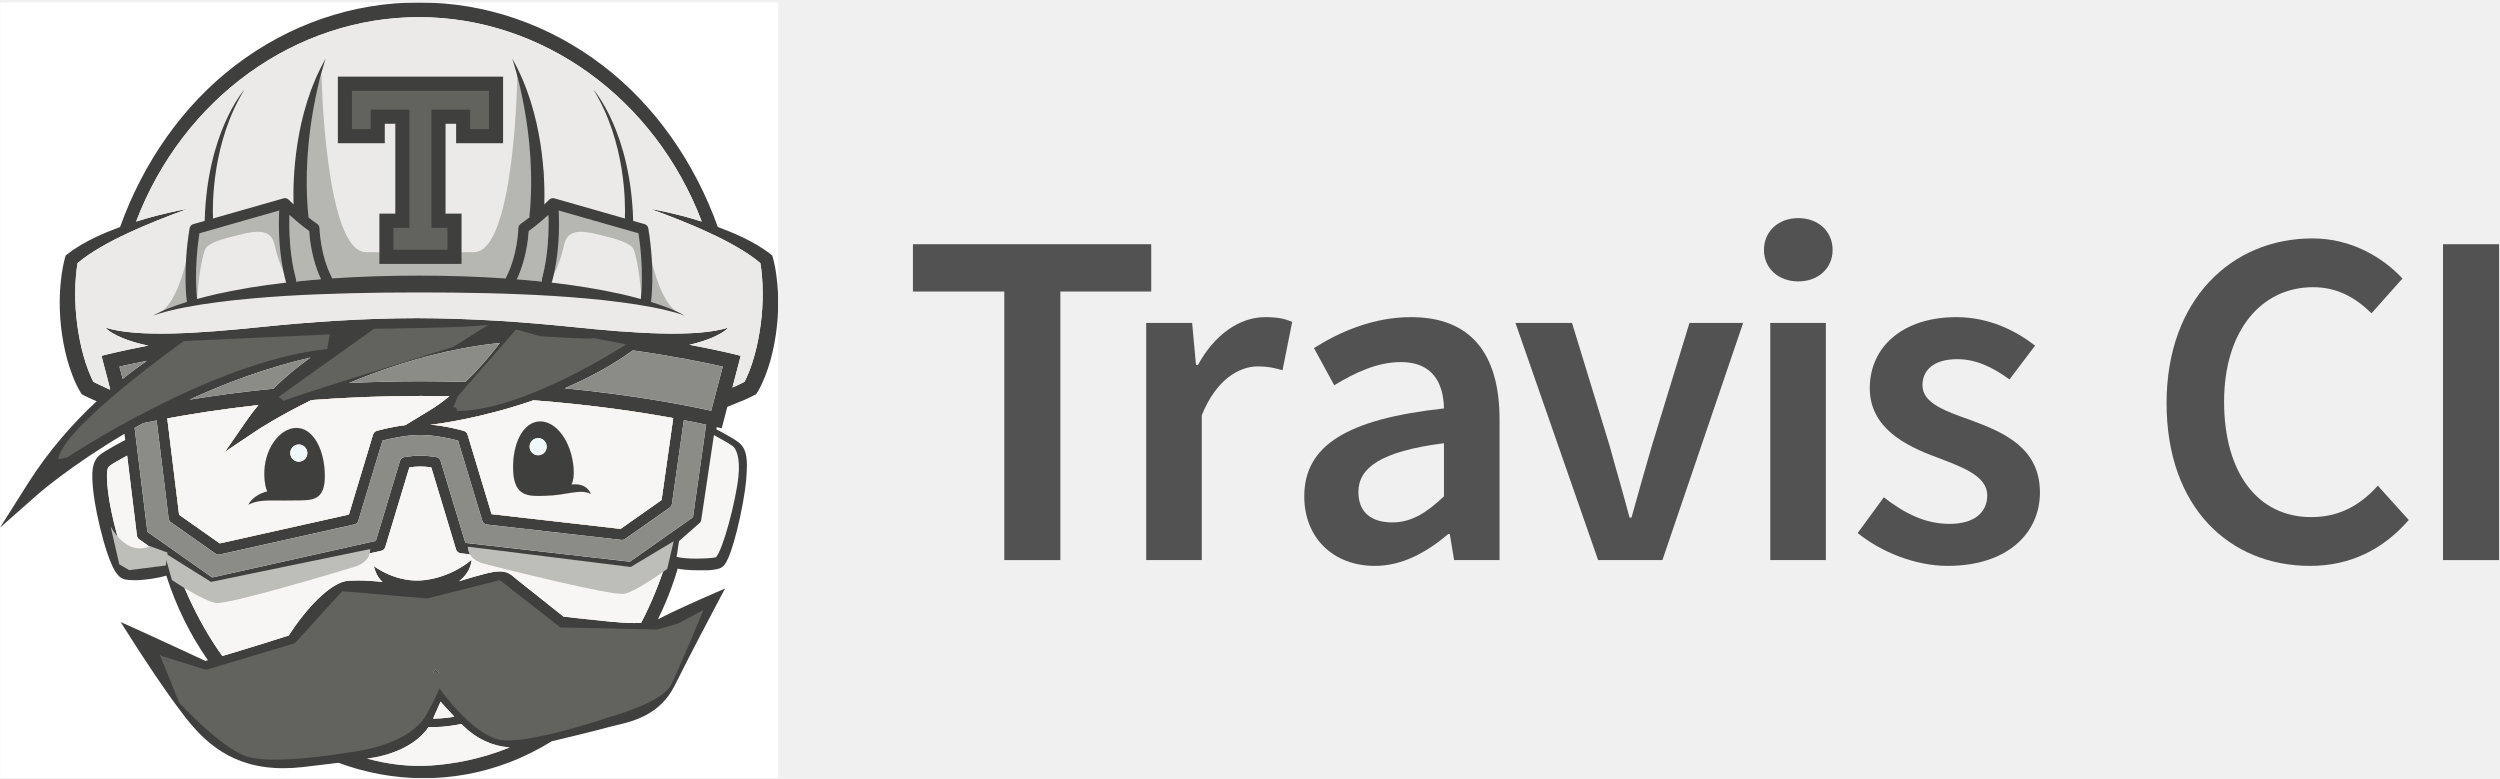
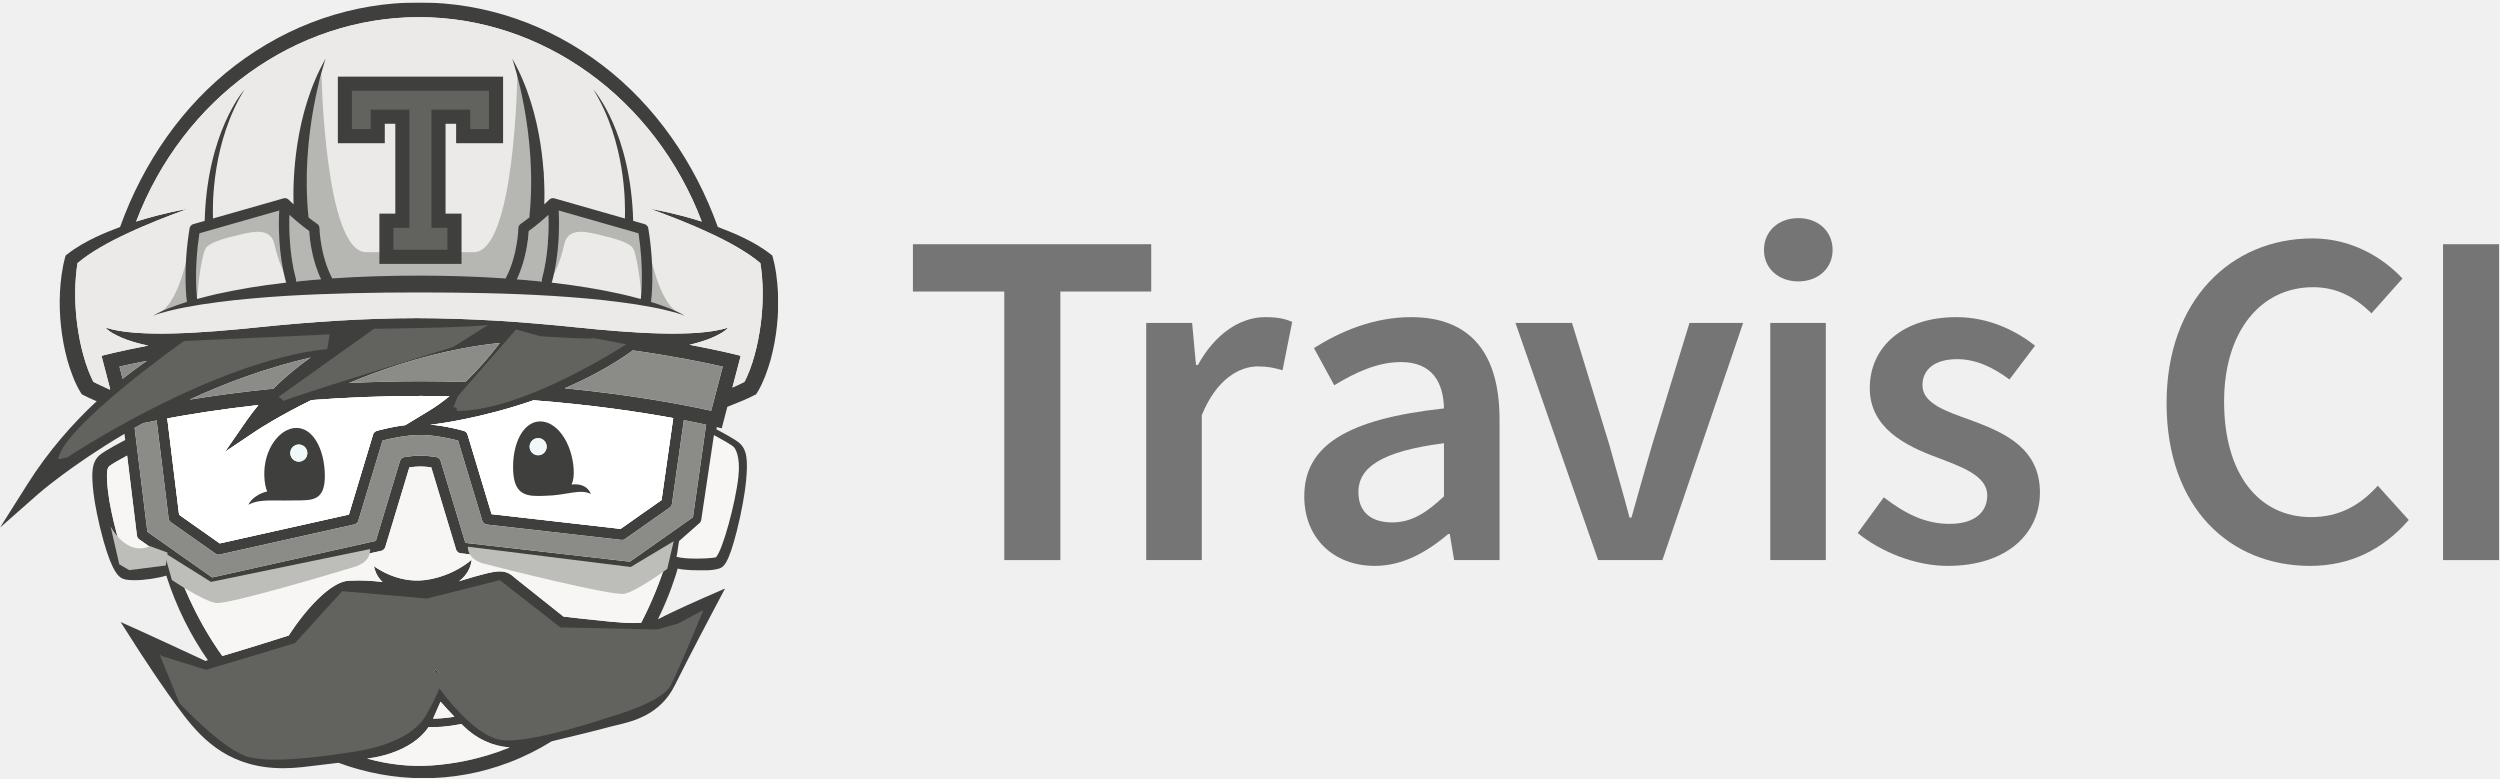
<svg xmlns="http://www.w3.org/2000/svg" xmlns:xlink="http://www.w3.org/1999/xlink" width="257px" height="80px" viewBox="0 0 257 80" version="1.1">
  <defs>
    <path id="path-1" d="M80,79.976 L0.024,79.976 L0.024,0.252 L40.012,0.252 L80,0.252 L80,79.976 L80,79.976 L80,79.976 Z" />
    <path id="path-3" d="M80,79.976 L0.024,79.976 L0.024,0.252 L40.012,0.252 L80,0.252 L80,79.976 L80,79.976 L80,79.976 Z" />
    <path id="path-5" d="M80,79.976 L0.024,79.976 L0.024,0.252 L40.012,0.252 L80,0.252 L80,79.976 L80,79.976 L80,79.976 Z" />
  </defs>
  <g id="Page-1" stroke="none" stroke-width="1" fill="none" fill-rule="evenodd">
    <g id="travis_logo">
      <g id="Page-1">
        <g id="Travis-grey">
          <g id="Group">
-             <g id="TravisCI-Full-Color" transform="translate(93.2, 22)" fill="#525252">
+             <g id="TravisCI-Full-Color" transform="translate(93.2, 22)" fill="#757575">
              <path d="M10.04,7.97 L0.648,7.97 L0.648,3.105 L25.146,3.105 L25.146,7.97 L15.804,7.97 L15.804,35.578 L10.04,35.578 L10.04,7.97" id="Fill-45" />
              <path d="M24.63,11.198 L29.351,11.198 L29.748,15.518 L29.947,15.518 C31.686,12.34 34.27,10.602 36.854,10.602 C38.096,10.602 38.891,10.751 39.637,11.099 L38.643,16.064 C37.798,15.816 37.152,15.667 36.108,15.667 C34.171,15.667 31.835,17.008 30.344,20.682 L30.344,35.578 L24.63,35.578 L24.63,11.198" id="Fill-46" />
              <path d="M49.922,31.704 C51.91,31.704 53.451,30.712 55.239,29.024 L55.239,23.562 C48.631,24.406 46.444,26.144 46.444,28.576 C46.444,30.761 47.885,31.704 49.922,31.704 L49.922,31.704 L49.922,31.704 Z M55.239,19.986 C55.19,17.405 54.096,15.22 50.817,15.22 C48.382,15.22 46.096,16.312 43.959,17.603 L41.873,13.78 C44.556,12.092 47.985,10.602 51.86,10.602 C57.973,10.602 60.954,14.326 60.954,21.128 L60.954,35.578 L56.283,35.578 L55.836,32.896 L55.687,32.896 C53.5,34.734 51.016,36.173 48.134,36.173 C43.86,36.173 40.879,33.294 40.879,29.024 C40.879,23.81 45.252,21.079 55.239,19.986 L55.239,19.986 L55.239,19.986 Z" id="Fill-47" />
              <path d="M62.589,11.198 L68.403,11.198 L72.279,23.86 C72.925,26.243 73.671,28.725 74.317,31.208 L74.515,31.208 C75.211,28.725 75.907,26.243 76.602,23.86 L80.478,11.198 L85.994,11.198 L77.696,35.578 L71.086,35.578 L62.589,11.198" id="Fill-48" />
              <path d="M88.782,35.578 L94.496,35.578 L94.496,11.198 L88.782,11.198 L88.782,35.578 L88.782,35.578 Z M88.136,3.7 C88.136,1.764 89.626,0.423 91.664,0.423 C93.701,0.423 95.192,1.764 95.192,3.7 C95.192,5.587 93.701,6.928 91.664,6.928 C89.626,6.928 88.136,5.587 88.136,3.7 L88.136,3.7 L88.136,3.7 Z" id="Fill-49" />
              <path d="M100.454,29.123 C102.641,30.811 104.728,31.854 107.212,31.854 C109.846,31.854 111.088,30.612 111.088,28.924 C111.088,26.888 108.454,25.995 105.871,25.002 C102.641,23.81 99.013,21.973 99.013,17.902 C99.013,13.631 102.442,10.602 107.908,10.602 C111.287,10.602 114.02,11.992 116.007,13.532 L113.374,17.008 C111.684,15.766 109.946,14.922 108.008,14.922 C105.573,14.922 104.429,16.064 104.429,17.603 C104.429,19.49 106.865,20.285 109.498,21.228 C112.827,22.469 116.505,24.058 116.505,28.626 C116.505,32.797 113.175,36.173 107.014,36.173 C103.684,36.173 100.156,34.734 97.771,32.797 L100.454,29.123" id="Fill-50" />
              <path d="M144.531,2.509 C148.506,2.509 151.736,4.445 153.773,6.63 L150.593,10.205 C148.903,8.566 147.065,7.524 144.58,7.524 C139.264,7.524 135.437,11.992 135.437,19.292 C135.437,26.69 138.965,31.158 144.381,31.158 C147.263,31.158 149.4,29.966 151.239,27.931 L154.419,31.456 C151.785,34.485 148.406,36.173 144.282,36.173 C136.033,36.173 129.524,30.215 129.524,19.44 C129.524,8.815 136.182,2.509 144.531,2.509" id="Fill-51" />
              <path d="M157.943,35.578 L163.707,35.578 L163.707,3.105 L157.943,3.105 L157.943,35.578 L157.943,35.578 Z" id="Fill-52" />
            </g>
            <g id="TravisCI-Mascot-grey">
              <g id="Group-41">
-                 <g id="mask-2" fill="#FFFFFF">
+                 <g id="mask-2">
                  <path d="M80,79.976 L0.024,79.976 L0.024,0.252 L40.012,0.252 L80,0.252 L80,79.976 L80,79.976 L80,79.976 Z" id="path-1" />
                </g>
                <g id="Fill-37-Clipped">
                  <mask id="mask-2" fill="white">
                    <use xlink:href="#path-1" />
                  </mask>
                  <g id="path-1" />
                  <path d="M75.236,52.591 C75.236,52.591 73.554,55.974 70.836,54.803 L68.894,55.518 L69.088,56.95 L73.166,57.47 L74.266,56.82 L75.236,52.591" id="Fill-37" fill="#BDBDB9" mask="url(#mask-2)" />
                </g>
                <g id="Fill-39-Clipped">
                  <mask id="mask-4" fill="white">
                    <use xlink:href="#path-3" />
                  </mask>
                  <g id="path-1" />
                  <path d="M35.712,77.801 C35.712,77.801 44.924,82.469 55.354,76.118 L52.004,75.888 C52.004,75.888 44.696,78.796 38.909,77.189 L35.712,77.801" id="Fill-39" fill="#BDBDB9" mask="url(#mask-4)" />
                </g>
                <g id="Fill-40-Clipped">
                  <mask id="mask-6" fill="white">
                    <use xlink:href="#path-5" />
                  </mask>
                  <g id="path-1" />
                  <path d="M15.098,37.096 C13.932,37.323 12.981,37.526 12.278,37.687 L12.609,38.944 C13.534,38.203 14.382,37.587 15.098,37.096 L15.098,37.096 L15.098,37.096 Z M16.624,57.743 C16.537,57.465 16.454,57.181 16.376,56.898 L14.311,55.446 C14.18,55.354 14.097,55.215 14.076,55.056 L13.07,46.836 C12.324,47.237 11.463,47.73 11.233,47.924 C11.034,48.088 10.883,48.511 11.099,50.47 C11.366,52.886 12.584,57.438 13.238,58.099 C14.025,58.239 15.769,57.996 16.624,57.743 L16.624,57.743 L16.624,57.743 Z M28.964,35.955 C30.494,35.524 32.072,35.148 33.689,34.831 C31.37,34.917 29.049,35.025 26.732,35.156 C25.386,35.231 24.046,35.323 22.706,35.424 C22.035,35.476 21.368,35.53 20.703,35.603 C20.513,35.622 20.326,35.643 20.136,35.668 C18.388,36.718 11.685,40.948 7.084,46.477 C11.555,43.354 19.345,38.661 28.964,35.955 L28.964,35.955 L28.964,35.955 Z M28.1,39.955 C29.401,38.658 30.742,37.589 31.927,36.752 C27.361,37.818 23.158,39.383 19.476,41.085 C21.872,40.696 24.773,40.29 28.1,39.955 L28.1,39.955 L28.1,39.955 Z M45.626,34.671 C44.702,34.656 43.777,34.648 42.853,34.646 L42.851,34.646 C41.495,34.648 40.136,34.663 38.775,34.69 L36.268,35.884 C36.266,35.886 36.251,35.893 36.232,35.904 C35.856,36.088 32.563,37.758 29.465,40.736 C32.242,39.269 36.323,37.352 41.126,35.866 C42.565,35.423 44.072,35.014 45.626,34.671 L45.626,34.671 L45.626,34.671 Z M44.1,42.224 C44.83,41.781 45.532,41.273 46.199,40.732 C45.244,40.715 44.276,40.703 43.288,40.703 C39.233,40.703 35.446,40.87 32.012,41.129 C28.568,42.821 26.462,44.213 26.413,44.249 L23.106,46.466 L25.378,43.19 C25.752,42.646 26.15,42.13 26.56,41.639 C22.746,42.068 19.569,42.575 17.196,43.015 L18.411,52.917 L22.592,55.86 L35.866,52.894 L38.351,44.667 C38.392,44.532 38.483,44.418 38.602,44.349 C38.641,44.323 38.682,44.305 38.728,44.292 C38.804,44.271 40.132,43.891 41.662,43.703 L44.1,42.224 L44.1,42.224 L44.1,42.224 Z M45.441,73.835 C45.864,73.801 46.288,73.747 46.715,73.683 C46.162,73.105 45.673,72.567 45.288,72.132 C45.099,72.567 44.849,73.139 44.52,73.877 L44.617,73.877 C44.88,73.877 45.168,73.848 45.441,73.835 L45.441,73.835 L45.441,73.835 Z M52.401,76.834 C50.6,76.701 48.962,75.948 47.64,74.632 C47.572,74.562 47.506,74.494 47.439,74.427 C46.8,74.556 46.151,74.651 45.487,74.71 C45.208,74.72 44.942,74.745 44.65,74.745 L44.217,74.749 L44.052,74.745 C42.294,77.373 38.388,77.885 38.21,77.908 C38.049,77.927 37.916,77.95 37.734,77.983 C39.91,78.583 42.132,78.843 44.323,78.695 C46.52,78.547 49.374,78.068 52.401,76.834 L52.401,76.834 L52.401,76.834 Z M50.966,35.795 C51.117,35.606 51.258,35.423 51.384,35.256 C50.072,35.389 48.779,35.581 47.516,35.822 C43.19,36.636 39.196,37.989 35.872,39.375 C38.227,39.26 40.703,39.192 43.288,39.192 C44.851,39.192 46.371,39.219 47.85,39.263 C49.121,38.034 50.194,36.777 50.966,35.795 L50.966,35.795 L50.966,35.795 Z M62.917,35.423 C62.913,35.42 62.909,35.418 62.904,35.418 C61.596,35.32 60.287,35.231 58.974,35.156 C57.152,35.052 55.329,34.964 53.507,34.888 C53.401,35.046 53.186,35.358 52.878,35.782 C51.886,37.131 49.918,39.605 47.396,41.703 C50.966,41.06 57.16,39.468 62.517,35.711 C62.652,35.616 62.784,35.516 62.917,35.423 L62.917,35.423 L62.917,35.423 Z M68.93,56.164 L68.369,56.559 L66.857,57.625 L65.219,58.777 C65.108,58.855 64.971,58.89 64.838,58.875 L48.539,57.013 L47.353,56.877 C47.133,56.852 46.949,56.698 46.884,56.484 L44.334,48.043 C43.907,47.985 43.528,47.955 43.21,47.955 C42.886,47.955 42.509,47.984 42.083,48.043 L39.606,56.241 C39.548,56.432 39.391,56.578 39.196,56.621 L21.822,60.509 C21.781,60.517 21.74,60.521 21.7,60.521 C21.588,60.521 21.476,60.488 21.381,60.42 L20.75,59.978 L18.859,58.649 L18.859,58.644 L18.095,58.108 C18.149,58.281 18.211,58.449 18.272,58.617 L18.269,58.62 C18.416,59.059 19.88,63.292 22.856,67.436 C26.043,66.491 28.799,65.612 29.679,65.331 C31.474,62.551 34.03,59.793 35.846,59.698 C36.158,59.683 36.484,59.673 36.807,59.673 C37.695,59.673 38.544,59.737 39.331,59.831 C38.662,59.221 38.526,58.505 38.428,58.189 C38.428,58.189 40.746,60.01 43.696,59.63 C46.648,59.247 48.48,57.538 48.48,57.538 C48.48,57.538 48.472,58.785 47.186,59.75 C49.658,58.999 50.681,58.741 51.381,58.741 C52.154,58.741 52.534,59.065 52.868,59.351 C52.932,59.403 52.996,59.459 53.071,59.52 C54.972,61.024 57.258,62.849 57.927,63.385 C58.702,63.476 61.157,63.757 62.704,63.9 C63.597,63.981 64.402,64.05 65.191,64.05 C65.446,64.05 65.684,64.039 65.91,64.025 C66.933,62.063 67.853,59.839 68.633,57.33 C68.738,56.944 68.84,56.555 68.93,56.164 L68.93,56.164 L68.93,56.164 Z M68.009,51.402 L69.206,42.981 C65.83,42.363 60.894,41.616 54.847,41.15 C49.388,43.042 44.816,43.605 44.541,43.624 L44.222,43.647 C45.963,43.797 47.604,44.268 47.686,44.292 C47.867,44.347 48.008,44.486 48.064,44.667 L50.538,52.855 L63.793,54.368 L68.009,51.402 L68.009,51.402 L68.009,51.402 Z M71.237,53.175 L72.591,43.657 C71.989,43.526 71.219,43.364 70.299,43.187 L69.075,51.799 C69.052,51.951 68.969,52.09 68.845,52.178 L64.256,55.403 C64.148,55.481 64.01,55.516 63.878,55.501 L50.049,53.922 C49.827,53.896 49.643,53.742 49.578,53.53 L47.088,45.289 C46.42,45.116 44.708,44.714 43.209,44.714 C41.704,44.714 39.993,45.116 39.326,45.289 L36.835,53.53 C36.791,53.674 36.692,53.793 36.562,53.861 C36.52,53.884 36.473,53.9 36.425,53.911 L22.596,57.003 C22.552,57.012 22.515,57.017 22.474,57.017 C22.362,57.017 22.25,56.983 22.157,56.916 L17.57,53.688 C17.442,53.599 17.356,53.457 17.336,53.299 L16.1,43.22 C15.586,43.32 15.122,43.416 14.708,43.503 C14.414,43.666 14.124,43.828 13.838,43.99 L15.151,54.671 L21.817,59.364 L38.636,55.604 L41.119,47.383 C41.181,47.177 41.353,47.025 41.562,46.991 C42.192,46.89 42.742,46.838 43.208,46.838 C43.67,46.838 44.223,46.89 44.85,46.991 C45.062,47.025 45.233,47.177 45.294,47.383 L47.84,55.808 L64.753,57.741 L71.237,53.175 L71.237,53.175 L71.237,53.175 Z M73.109,42.226 L74.3,37.687 C72.573,37.294 69.392,36.636 65.06,36.019 C62.848,37.618 60.427,38.896 58.048,39.915 C65.328,40.627 70.676,41.686 73.109,42.226 L73.109,42.226 L73.109,42.226 Z M75.174,49.32 C75.356,47.289 75.197,46.852 74.992,46.685 C74.786,46.513 74.093,46.118 73.418,45.749 L72.306,53.574 C72.285,53.726 72.2,53.864 72.074,53.953 L70.483,55.071 C70.357,55.711 70.312,56.013 70.156,56.64 C71.066,56.852 72.556,57.017 73.266,56.879 C73.911,56.176 74.952,51.809 75.174,49.32 L75.174,49.32 L75.174,49.32 Z M79.972,30.011 C80.03,31.183 79.999,32.356 79.868,33.522 C79.746,34.685 79.527,35.838 79.221,36.981 C79.061,37.55 78.877,38.111 78.659,38.669 C78.549,38.948 78.432,39.225 78.303,39.502 C78.239,39.639 78.171,39.774 78.094,39.914 L77.98,40.119 C77.939,40.194 77.906,40.25 77.841,40.35 L77.724,40.534 L77.539,40.629 C77.342,40.731 77.181,40.808 77.002,40.892 L76.483,41.127 C76.135,41.276 75.785,41.418 75.435,41.555 C75.191,41.651 74.975,41.739 74.77,41.826 L74.193,44.032 C74.178,44.028 74.004,43.984 73.68,43.905 L73.648,44.136 C74.286,44.471 75.539,45.15 75.966,45.504 C76.825,46.217 76.885,47.348 76.695,49.46 C76.597,50.544 76.239,52.654 75.742,54.593 C74.885,57.928 74.429,58.32 73.841,58.472 C73.543,58.549 73.084,58.626 72.638,58.626 C71.732,58.626 70.497,58.651 69.666,58.449 C69.453,59.208 68.844,61.188 67.639,63.66 C67.7,63.631 67.759,63.606 67.813,63.577 C69.3,62.792 72.158,61.541 72.278,61.487 L74.535,60.501 L73.379,62.686 C73.352,62.733 70.874,67.419 69.356,70.478 C67.848,73.508 65.022,74.168 63.33,74.559 C63.075,74.619 62.833,74.676 62.636,74.73 C61.422,75.073 58.964,75.662 56.797,76.186 C56.771,76.193 56.745,76.199 56.718,76.203 C55.384,77.032 53.928,77.77 52.336,78.378 C46.509,80.597 40.367,80.472 34.798,78.415 C33.894,78.532 32.705,78.675 31.121,78.856 C30.433,78.933 29.764,78.973 29.127,78.973 C23.822,78.973 21.01,76.265 18.957,73.614 C16.76,70.775 14.072,66.56 13.958,66.384 L12.4,63.941 L15.034,65.131 C16.295,65.702 20.044,67.446 21.116,67.945 C21.203,67.921 21.288,67.895 21.373,67.871 C19.59,65.315 18.128,62.401 17.095,59.173 C16.217,59.44 14.864,59.646 13.812,59.646 C13.428,59.646 13.084,59.617 12.819,59.554 C12.23,59.419 11.56,58.849 10.646,55.616 C10.116,53.74 9.721,51.691 9.605,50.637 C9.377,48.578 9.419,47.475 10.27,46.763 C10.783,46.332 12.514,45.419 12.873,45.232 L12.796,44.597 C7.296,47.845 4,50.715 3.933,50.774 L0,54.243 L2.802,49.802 C5.02,46.282 7.581,43.437 9.938,41.245 C9.84,41.206 9.75,41.167 9.654,41.127 L9.134,40.892 C8.956,40.808 8.795,40.732 8.598,40.63 L8.414,40.534 L8.296,40.351 C8.23,40.25 8.201,40.195 8.157,40.12 L8.041,39.914 C7.969,39.774 7.898,39.639 7.834,39.502 C7.703,39.225 7.586,38.948 7.478,38.669 C7.26,38.112 7.076,37.55 6.916,36.982 C6.608,35.839 6.39,34.686 6.268,33.522 C6.14,32.357 6.107,31.183 6.165,30.012 C6.196,29.427 6.252,28.842 6.332,28.261 C6.374,27.97 6.418,27.678 6.476,27.389 C6.536,27.094 6.594,26.819 6.683,26.496 L6.745,26.269 L6.906,26.142 C7.824,25.417 8.814,24.87 9.82,24.386 C10.648,23.994 11.493,23.649 12.344,23.334 C14.722,16.704 18.809,10.824 24.181,6.726 C29.735,2.491 36.266,0.252 43.068,0.252 C49.871,0.252 56.402,2.491 61.956,6.727 C67.328,10.825 71.415,16.704 73.791,23.333 C74.644,23.649 75.487,23.992 76.317,24.386 C77.323,24.871 78.313,25.418 79.23,26.142 L79.392,26.27 L79.454,26.496 C79.545,26.819 79.603,27.094 79.661,27.389 C79.72,27.679 79.765,27.97 79.804,28.262 C79.885,28.842 79.943,29.426 79.972,30.011 L79.972,30.011 L79.972,30.011 Z M16.2,22.648 C15.193,23.056 14.193,23.476 13.216,23.938 C12.236,24.388 11.273,24.871 10.354,25.409 C9.505,25.901 8.691,26.44 7.972,27.048 C7.941,27.231 7.912,27.431 7.888,27.62 C7.856,27.888 7.825,28.157 7.804,28.428 C7.757,28.969 7.738,29.514 7.732,30.059 C7.722,31.15 7.796,32.241 7.933,33.321 C8.082,34.403 8.279,35.479 8.571,36.517 C8.716,37.038 8.878,37.552 9.068,38.047 C9.161,38.297 9.265,38.54 9.373,38.777 C9.426,38.896 9.482,39.013 9.538,39.125 L9.607,39.256 C9.687,39.298 9.77,39.339 9.849,39.376 L10.331,39.607 C10.6,39.732 10.971,39.909 11.278,40.047 C11.296,40.032 11.313,40.015 11.327,40.001 L10.435,36.579 C10.623,36.527 12.322,36.086 15.248,35.526 C15.012,35.483 14.771,35.431 14.538,35.374 C13.873,35.208 13.214,35.004 12.578,34.746 C12.264,34.611 11.951,34.465 11.655,34.296 C11.358,34.125 11.066,33.932 10.841,33.674 C14.055,34.729 20.696,34.25 26.6,33.639 C32,33.079 37.411,32.717 42.851,32.704 C48.291,32.716 53.706,33.078 59.103,33.639 C65.011,34.25 71.653,34.729 74.866,33.674 C74.64,33.932 74.348,34.125 74.052,34.296 C73.756,34.465 73.443,34.61 73.128,34.746 C72.49,35.004 71.834,35.208 71.167,35.374 C71.07,35.397 70.97,35.42 70.871,35.441 C74.079,36.038 75.946,36.525 76.145,36.579 L75.29,39.838 C75.462,39.761 75.636,39.687 75.805,39.608 L76.288,39.377 C76.366,39.339 76.45,39.298 76.53,39.256 L76.597,39.125 C76.654,39.013 76.71,38.896 76.764,38.778 C76.872,38.54 76.976,38.297 77.071,38.047 C77.26,37.552 77.423,37.038 77.566,36.518 C77.858,35.479 78.057,34.403 78.204,33.321 C78.342,32.241 78.415,31.15 78.404,30.06 C78.4,29.515 78.38,28.969 78.334,28.428 C78.311,28.158 78.282,27.889 78.249,27.621 C78.226,27.431 78.195,27.231 78.164,27.048 C77.445,26.44 76.631,25.902 75.782,25.41 C74.862,24.871 73.9,24.388 72.918,23.938 C71.943,23.477 70.941,23.056 69.934,22.648 C69.431,22.444 68.924,22.244 68.414,22.055 C67.907,21.858 67.393,21.671 66.88,21.483 C67.958,21.662 69.028,21.909 70.085,22.182 C70.775,22.361 71.463,22.563 72.142,22.777 C67.298,10.051 55.714,1.764 43.068,1.764 C30.419,1.764 18.837,10.051 13.994,22.777 C14.675,22.563 15.36,22.361 16.048,22.182 C17.108,21.91 18.177,21.662 19.256,21.483 C18.74,21.67 18.229,21.857 17.719,22.055 C17.212,22.244 16.705,22.444 16.2,22.648 L16.2,22.648 L16.2,22.648 Z M45.05,69.2 L45.688,69.964 C45.702,69.982 47.119,71.676 48.85,73.402 C50.002,74.549 51.393,75.129 52.988,75.129 C53.532,75.129 54.104,75.059 54.682,74.919 C55.218,74.788 55.8,74.648 56.396,74.505 C58.55,73.988 60.989,73.4 62.172,73.067 C62.406,73 62.667,72.94 62.942,72.877 C64.516,72.512 66.673,72.008 67.816,69.706 C68.676,67.978 69.835,65.736 70.695,64.093 C69.95,64.439 69.169,64.813 68.614,65.106 C67.759,65.558 66.639,65.776 65.191,65.776 C64.33,65.776 63.484,65.704 62.549,65.62 C60.679,65.447 57.514,65.073 57.482,65.069 L57.24,65.042 L57.048,64.888 C57.02,64.867 54.247,62.646 52.006,60.875 C51.915,60.8 51.832,60.731 51.758,60.669 C51.522,60.467 51.522,60.467 51.381,60.467 C50.662,60.467 48.573,61.118 43.996,62.544 L43.715,62.634 L43.439,62.529 C43.408,62.519 40.405,61.399 36.807,61.399 C36.512,61.399 36.219,61.407 35.933,61.422 C35.572,61.44 33.55,62.406 30.963,66.519 L30.795,66.784 L30.499,66.879 C30.456,66.894 26.004,68.338 21.282,69.695 L20.976,69.783 L20.686,69.647 C20.655,69.635 18.807,68.773 17.049,67.961 C18.008,69.385 19.234,71.161 20.313,72.553 C22.197,74.992 24.572,77.246 29.126,77.246 C29.698,77.246 30.304,77.211 30.928,77.14 C35.56,76.613 36.753,76.401 37.395,76.289 C37.612,76.252 37.784,76.22 38.004,76.193 C38.039,76.189 41.832,75.696 42.896,73.296 C43.994,70.83 44.216,70.243 44.224,70.22 L44.611,69.182 L44.506,69.083 C44.583,69 44.659,68.913 44.738,68.829 C44.738,68.831 44.738,68.831 44.74,68.831 L44.748,68.838 C44.87,68.925 44.992,69.019 45.114,69.113 L45.05,69.2 L45.05,69.2 L45.05,69.2 Z" id="Fill-40" fill="#3F3F3D" mask="url(#mask-6)" />
                </g>
              </g>
              <g id="Group-2" transform="translate(5, 1)">
                <path d="M73.333,27.427 C73.311,27.157 73.282,26.887 73.249,26.619 C73.226,26.429 73.196,26.231 73.163,26.047 C72.446,25.44 71.63,24.901 70.782,24.41 C69.862,23.87 68.9,23.387 67.918,22.938 C66.943,22.475 65.942,22.057 64.934,21.648 C64.431,21.443 63.924,21.244 63.415,21.055 C62.907,20.856 62.395,20.67 61.881,20.482 C62.96,20.662 64.027,20.908 65.087,21.182 C65.776,21.361 66.462,21.562 67.143,21.776 C62.298,9.05 50.715,0.763 38.068,0.763 C25.419,0.763 13.837,9.05 8.994,21.776 C9.675,21.562 10.36,21.361 11.048,21.182 C12.11,20.908 13.178,20.662 14.256,20.482 C13.74,20.67 13.229,20.856 12.72,21.055 C12.213,21.244 11.705,21.443 11.2,21.648 C10.193,22.057 9.194,22.475 8.216,22.938 C7.236,23.387 6.274,23.87 5.354,24.41 C4.506,24.9 3.691,25.44 2.971,26.047 C2.941,26.231 2.911,26.429 2.887,26.619 C2.855,26.887 2.825,27.157 2.803,27.427 C2.756,27.969 2.737,28.514 2.732,29.059 C2.722,30.15 2.795,31.241 2.932,32.32 C3.08,33.402 3.278,34.477 3.57,35.516 C3.714,36.037 3.878,36.55 4.066,37.047 C4.161,37.295 4.264,37.539 4.372,37.777 C4.426,37.895 4.482,38.012 4.537,38.124 L4.606,38.256 C4.686,38.297 4.769,38.338 4.849,38.377 L5.33,38.608 C5.599,38.731 5.97,38.908 6.278,39.046 C6.295,39.031 6.312,39.016 6.327,39 L5.433,35.578 C5.622,35.526 7.32,35.086 10.246,34.526 C10.01,34.481 9.771,34.429 9.537,34.373 C8.871,34.206 8.213,34.003 7.577,33.744 C7.261,33.61 6.95,33.464 6.654,33.296 C6.357,33.125 6.065,32.931 5.839,32.674 C9.053,33.728 15.695,33.25 21.598,32.637 C26.998,32.078 32.41,31.715 37.85,31.704 C43.291,31.715 48.705,32.078 54.102,32.637 C60.009,33.25 66.65,33.728 69.864,32.674 C69.639,32.931 69.347,33.125 69.05,33.296 C68.754,33.464 68.443,33.61 68.127,33.744 C67.49,34.003 66.834,34.206 66.168,34.373 C66.069,34.397 65.97,34.418 65.87,34.44 C69.078,35.038 70.946,35.524 71.146,35.578 L70.29,38.838 C70.462,38.76 70.636,38.685 70.806,38.607 L71.287,38.376 C71.367,38.337 71.448,38.296 71.53,38.255 L71.596,38.124 C71.655,38.011 71.711,37.894 71.764,37.776 C71.872,37.539 71.975,37.294 72.07,37.046 C72.259,36.549 72.422,36.036 72.566,35.515 C72.858,34.476 73.056,33.401 73.204,32.319 C73.342,31.24 73.414,30.149 73.404,29.059 C73.4,28.514 73.38,27.969 73.333,27.427" id="Fill-1" fill="#EBEAE8" />
                <path d="M41.715,72.684 C41.289,72.748 40.864,72.802 40.44,72.834 C40.168,72.848 39.879,72.875 39.617,72.875 L39.52,72.877 C39.849,72.139 40.098,71.567 40.288,71.133 C40.673,71.567 41.163,72.105 41.715,72.684" id="Fill-2" fill="#F7F6F5" />
                <path d="M42.64,73.631 C43.962,74.947 45.6,75.7 47.402,75.834 C44.374,77.07 41.521,77.546 39.323,77.695 C37.132,77.843 34.91,77.583 32.734,76.983 C32.916,76.95 33.05,76.927 33.211,76.907 C33.39,76.885 37.293,76.374 39.053,73.744 L39.218,73.748 L39.65,73.744 C39.942,73.744 40.208,73.72 40.488,73.709 C41.152,73.651 41.801,73.556 42.439,73.427 C42.506,73.495 42.572,73.562 42.64,73.631" id="Fill-3" fill="#F7F6F5" />
                <path d="M46.386,34.255 C46.259,34.422 46.117,34.605 45.966,34.795 C45.193,35.778 44.121,37.035 42.849,38.264 C41.37,38.218 39.851,38.192 38.287,38.192 C35.703,38.192 33.225,38.261 30.872,38.376 C34.197,36.99 38.191,35.635 42.516,34.822 C43.779,34.581 45.072,34.389 46.386,34.255" id="Fill-4" fill="#8B8C88" />
                <path d="M26.928,35.751 C25.742,36.589 24.402,37.658 23.102,38.956 C19.774,39.291 16.871,39.696 14.475,40.085 C18.158,38.384 22.36,36.818 26.928,35.751" id="Fill-5" fill="#8B8C88" />
                <path d="M67.592,42.657 L66.238,52.176 L59.754,56.741 L42.84,54.808 L40.294,46.382 C40.234,46.177 40.062,46.026 39.851,45.991 C39.224,45.89 38.67,45.838 38.208,45.838 C37.744,45.838 37.192,45.89 36.562,45.991 C36.353,46.026 36.182,46.177 36.12,46.382 L33.636,54.603 L16.817,58.364 L10.152,53.672 L8.839,42.99 C9.125,42.828 9.416,42.666 9.71,42.504 C10.122,42.415 10.586,42.32 11.1,42.221 L12.337,52.301 C12.356,52.458 12.443,52.598 12.572,52.689 L17.156,55.918 C17.251,55.983 17.363,56.017 17.474,56.017 C17.515,56.017 17.554,56.013 17.597,56.004 L31.425,52.912 C31.472,52.901 31.52,52.884 31.562,52.862 C31.691,52.793 31.792,52.674 31.835,52.529 L34.325,44.289 C34.993,44.116 36.704,43.714 38.208,43.714 C39.707,43.714 41.42,44.116 42.088,44.289 L44.578,52.529 C44.642,52.743 44.828,52.896 45.048,52.922 L58.876,54.501 C59.01,54.516 59.147,54.481 59.257,54.403 L63.845,51.177 C63.969,51.089 64.053,50.95 64.074,50.797 L65.299,42.186 C66.219,42.364 66.988,42.526 67.592,42.657" id="Fill-6" fill="#8B8C88" />
                <path d="M69.3,36.687 L68.11,41.226 C65.676,40.686 60.328,39.628 53.048,38.915 C55.427,37.896 57.848,36.618 60.061,35.02 C64.392,35.635 67.573,36.294 69.3,36.687" id="Fill-7" fill="#8B8C88" />
-                 <path d="M41.199,39.731 C40.533,40.274 39.831,40.781 39.1,41.224 L36.661,42.703 C35.131,42.89 33.804,43.271 33.728,43.293 C33.684,43.305 33.641,43.324 33.602,43.349 C33.483,43.418 33.393,43.532 33.35,43.668 L30.866,51.893 L17.592,54.86 L13.412,51.917 L12.195,42.014 C14.57,41.576 17.745,41.068 21.559,40.639 C21.15,41.131 20.754,41.647 20.377,42.189 L18.106,45.465 L21.413,43.249 C21.462,43.215 23.568,41.823 27.012,40.129 C30.445,39.87 34.233,39.704 38.287,39.704 C39.276,39.703 40.245,39.714 41.199,39.731 L41.199,39.731 L41.199,39.731 Z M20.536,50.887 C21.479,50.374 22.545,50.45 24.212,50.453 C24.391,50.457 24.576,50.455 24.768,50.451 C24.932,50.449 25.097,50.446 25.272,50.442 C26.99,50.425 28.419,50.589 28.394,47.877 C28.368,45.165 27.169,42.973 25.452,42.99 C23.734,43.005 22.071,45.227 22.174,47.937 C22.202,48.643 22.305,49.153 22.47,49.52 C20.972,49.897 20.56,50.828 20.536,50.887 L20.536,50.887 L20.536,50.887 Z" id="Fill-8" fill="#E0C69C" />
-                 <path d="M64.206,41.982 L63.009,50.401 L58.794,53.368 L45.537,51.854 L43.064,43.668 C43.008,43.486 42.866,43.347 42.686,43.292 C42.604,43.268 40.963,42.798 39.222,42.646 L39.54,42.625 C39.815,42.605 44.388,42.042 49.847,40.15 C55.893,40.616 60.83,41.364 64.206,41.982 L64.206,41.982 L64.206,41.982 Z M55.734,49.775 C55.717,49.71 55.356,48.62 53.757,48.811 C53.942,48.408 54.024,47.864 53.966,47.119 C53.754,44.413 52.188,42.262 50.472,42.322 C48.755,42.383 47.655,44.626 47.75,47.338 C47.844,50.048 49.286,50.03 51.002,49.969 C53.31,49.926 54.578,49.213 55.734,49.775 L55.734,49.775 L55.734,49.775 Z" id="Fill-9" fill="#E0C69C" />
-                 <path d="M41.199,39.731 C40.533,40.274 39.831,40.781 39.1,41.224 L36.661,42.703 C35.131,42.89 33.804,43.271 33.728,43.293 C33.684,43.305 33.641,43.324 33.602,43.349 C33.483,43.418 33.393,43.532 33.35,43.668 L30.866,51.893 L17.592,54.86 L13.412,51.917 L12.195,42.014 C14.57,41.576 17.745,41.068 21.559,40.639 C21.15,41.131 20.754,41.647 20.377,42.189 L18.106,45.465 L21.413,43.249 C21.462,43.215 23.568,41.823 27.012,40.129 C30.445,39.87 34.233,39.704 38.287,39.704 C39.276,39.703 40.245,39.714 41.199,39.731 L41.199,39.731 L41.199,39.731 Z M20.536,50.887 C21.479,50.374 22.545,50.45 24.212,50.453 C24.391,50.457 24.576,50.455 24.768,50.451 C24.932,50.449 25.097,50.446 25.272,50.442 C26.99,50.425 28.419,50.589 28.394,47.877 C28.368,45.165 27.169,42.973 25.452,42.99 C23.734,43.005 22.071,45.227 22.174,47.937 C22.202,48.643 22.305,49.153 22.47,49.52 C20.972,49.897 20.56,50.828 20.536,50.887 L20.536,50.887 L20.536,50.887 Z" id="Fill-10" fill="#F7F6F5" />
-                 <path d="M64.206,41.982 L63.009,50.401 L58.794,53.368 L45.537,51.854 L43.064,43.668 C43.008,43.486 42.866,43.347 42.686,43.292 C42.604,43.268 40.963,42.798 39.222,42.646 L39.54,42.625 C39.815,42.605 44.388,42.042 49.847,40.15 C55.893,40.616 60.83,41.364 64.206,41.982 L64.206,41.982 L64.206,41.982 Z M55.734,49.775 C55.717,49.71 55.356,48.62 53.757,48.811 C53.942,48.408 54.024,47.864 53.966,47.119 C53.754,44.413 52.188,42.262 50.472,42.322 C48.755,42.383 47.655,44.626 47.75,47.338 C47.844,50.048 49.286,50.03 51.002,49.969 C53.31,49.926 54.578,49.213 55.734,49.775 L55.734,49.775 L55.734,49.775 Z" id="Fill-11" fill="#F7F6F5" />
+                 <path d="M41.199,39.731 C40.533,40.274 39.831,40.781 39.1,41.224 L36.661,42.703 C35.131,42.89 33.804,43.271 33.728,43.293 C33.684,43.305 33.641,43.324 33.602,43.349 C33.483,43.418 33.393,43.532 33.35,43.668 L30.866,51.893 L17.592,54.86 L13.412,51.917 L12.195,42.014 C14.57,41.576 17.745,41.068 21.559,40.639 C21.15,41.131 20.754,41.647 20.377,42.189 L18.106,45.465 L21.413,43.249 C21.462,43.215 23.568,41.823 27.012,40.129 C30.445,39.87 34.233,39.704 38.287,39.704 C39.276,39.703 40.245,39.714 41.199,39.731 L41.199,39.731 L41.199,39.731 Z M20.536,50.887 C21.479,50.374 22.545,50.45 24.212,50.453 C24.391,50.457 24.576,50.455 24.768,50.451 C24.932,50.449 25.097,50.446 25.272,50.442 C26.99,50.425 28.419,50.589 28.394,47.877 C28.368,45.165 27.169,42.973 25.452,42.99 C23.734,43.005 22.071,45.227 22.174,47.937 C22.202,48.643 22.305,49.153 22.47,49.52 C20.972,49.897 20.56,50.828 20.536,50.887 L20.536,50.887 L20.536,50.887 Z" id="Fill-8" fill="white" />
+                 <path d="M64.206,41.982 L63.009,50.401 L58.794,53.368 L45.537,51.854 L43.064,43.668 C43.008,43.486 42.866,43.347 42.686,43.292 C42.604,43.268 40.963,42.798 39.222,42.646 L39.54,42.625 C39.815,42.605 44.388,42.042 49.847,40.15 C55.893,40.616 60.83,41.364 64.206,41.982 L64.206,41.982 L64.206,41.982 Z M55.734,49.775 C55.717,49.71 55.356,48.62 53.757,48.811 C53.942,48.408 54.024,47.864 53.966,47.119 C53.754,44.413 52.188,42.262 50.472,42.322 C48.755,42.383 47.655,44.626 47.75,47.338 C47.844,50.048 49.286,50.03 51.002,49.969 C53.31,49.926 54.578,49.213 55.734,49.775 L55.734,49.775 L55.734,49.775 Z" id="Fill-9" fill="white" />
+                 <path d="M41.199,39.731 C40.533,40.274 39.831,40.781 39.1,41.224 L36.661,42.703 C35.131,42.89 33.804,43.271 33.728,43.293 C33.684,43.305 33.641,43.324 33.602,43.349 C33.483,43.418 33.393,43.532 33.35,43.668 L30.866,51.893 L17.592,54.86 L13.412,51.917 L12.195,42.014 C14.57,41.576 17.745,41.068 21.559,40.639 C21.15,41.131 20.754,41.647 20.377,42.189 L18.106,45.465 L21.413,43.249 C21.462,43.215 23.568,41.823 27.012,40.129 C30.445,39.87 34.233,39.704 38.287,39.704 C39.276,39.703 40.245,39.714 41.199,39.731 L41.199,39.731 L41.199,39.731 Z M20.536,50.887 C21.479,50.374 22.545,50.45 24.212,50.453 C24.391,50.457 24.576,50.455 24.768,50.451 C24.932,50.449 25.097,50.446 25.272,50.442 C26.99,50.425 28.419,50.589 28.394,47.877 C28.368,45.165 27.169,42.973 25.452,42.99 C23.734,43.005 22.071,45.227 22.174,47.937 C22.202,48.643 22.305,49.153 22.47,49.52 C20.972,49.897 20.56,50.828 20.536,50.887 L20.536,50.887 L20.536,50.887 Z" id="Fill-10" fill="white" />
+                 <path d="M64.206,41.982 L63.009,50.401 L58.794,53.368 L45.537,51.854 L43.064,43.668 C43.008,43.486 42.866,43.347 42.686,43.292 C42.604,43.268 40.963,42.798 39.222,42.646 L39.54,42.625 C39.815,42.605 44.388,42.042 49.847,40.15 C55.893,40.616 60.83,41.364 64.206,41.982 L64.206,41.982 L64.206,41.982 Z M55.734,49.775 C55.717,49.71 55.356,48.62 53.757,48.811 C53.942,48.408 54.024,47.864 53.966,47.119 C53.754,44.413 52.188,42.262 50.472,42.322 C48.755,42.383 47.655,44.626 47.75,47.338 C47.844,50.048 49.286,50.03 51.002,49.969 C53.31,49.926 54.578,49.213 55.734,49.775 L55.734,49.775 L55.734,49.775 Z" id="Fill-11" fill="white" />
                <path d="M11.374,55.898 C11.454,56.182 11.538,56.464 11.624,56.743 C10.768,56.995 9.026,57.237 8.238,57.099 C7.585,56.438 6.366,51.886 6.1,49.47 C5.883,47.511 6.035,47.088 6.233,46.923 C6.463,46.729 7.324,46.237 8.07,45.835 L9.078,54.056 C9.097,54.214 9.181,54.354 9.312,54.444 L11.374,55.898" id="Fill-12" fill="#F7F6F5" />
                <path d="M43.539,56.013 L43.478,56.538 C43.478,56.538 41.646,58.246 38.696,58.628 C35.746,59.01 33.428,57.188 33.428,57.188 C33.524,57.505 33.662,58.22 34.33,58.831 C33.544,58.736 32.695,58.673 31.805,58.673 C31.483,58.673 31.158,58.682 30.844,58.697 C29.029,58.793 26.475,61.552 24.679,64.331 C23.798,64.611 21.043,65.49 17.855,66.436 C14.879,62.292 13.416,58.058 13.267,57.619 L13.269,57.617 C13.209,57.449 13.149,57.28 13.093,57.107 L13.858,57.645 L13.858,57.647 L15.748,58.977 L16.38,59.42 C16.475,59.487 16.586,59.522 16.698,59.522 C16.739,59.522 16.78,59.517 16.82,59.509 L34.194,55.622 C34.389,55.579 34.546,55.432 34.604,55.24 L37.082,47.043 C37.509,46.985 37.885,46.955 38.207,46.955 C38.528,46.955 38.906,46.985 39.333,47.043 L41.883,55.484 C41.948,55.698 42.132,55.853 42.351,55.877 L43.539,56.013" id="Fill-13" fill="#F7F6F5" />
                <path d="M63.37,55.56 L63.931,55.164 C63.838,55.556 63.738,55.944 63.632,56.329 C62.853,58.84 61.932,61.062 60.91,63.025 C60.684,63.04 60.446,63.049 60.19,63.049 C59.402,63.049 58.596,62.982 57.704,62.9 C56.157,62.757 53.702,62.475 52.926,62.384 C52.258,61.849 49.972,60.023 48.07,58.519 C47.995,58.458 47.931,58.402 47.868,58.35 C47.533,58.065 47.152,57.742 46.381,57.742 C45.681,57.742 44.658,57.998 42.186,58.75 C43.47,57.785 43.479,56.539 43.479,56.539 L43.539,56.014 L59.838,57.875 C59.971,57.89 60.109,57.856 60.22,57.778 L61.858,56.625 L63.37,55.56" id="Fill-14" fill="#F7F6F5" />
                <path d="M51.375,21.096 C51.424,22.553 51.388,25.194 50.713,27.667 C50.686,27.762 50.69,27.859 50.713,27.95 C49.854,27.859 48.994,27.782 48.134,27.712 C49.099,25.681 49.31,23.517 49.355,22.755 C50.096,22.225 50.834,21.591 51.375,21.096" id="Fill-15" fill="#B6B6B2" />
                <path d="M26.782,22.754 C26.827,23.517 27.038,25.676 28.001,27.706 C27.141,27.775 26.282,27.855 25.424,27.946 C25.448,27.857 25.45,27.762 25.424,27.667 C24.75,25.199 24.716,22.555 24.763,21.096 C25.304,21.591 26.039,22.225 26.782,22.754" id="Fill-16" fill="#B6B6B2" />
                <path d="M50.339,45.804 C50.822,45.793 51.209,45.391 51.2,44.905 C51.192,44.417 50.792,44.028 50.306,44.04 C49.821,44.048 49.436,44.45 49.446,44.938 C49.454,45.423 49.854,45.812 50.339,45.804 L50.339,45.804 L50.339,45.804 Z M55.734,49.775 C54.578,49.213 53.31,49.926 51.003,49.969 C49.286,50.03 47.844,50.049 47.75,47.339 C47.655,44.627 48.755,42.384 50.472,42.323 C52.189,42.262 53.755,44.413 53.966,47.119 C54.024,47.864 53.942,48.408 53.758,48.811 C55.356,48.62 55.717,49.71 55.734,49.775 L55.734,49.775 L55.734,49.775 Z" id="Fill-17" fill="#3F3F3D" />
                <path d="M50.304,44.035 C50.789,44.026 51.189,44.413 51.198,44.9 C51.207,45.388 50.821,45.79 50.337,45.798 C49.852,45.807 49.452,45.42 49.443,44.933 C49.434,44.446 49.82,44.044 50.304,44.035" id="Fill-18" fill="#F0F8F9" />
                <path d="M25.74,46.458 C26.224,46.445 26.606,46.038 26.593,45.553 C26.58,45.065 26.177,44.68 25.693,44.694 C25.207,44.706 24.824,45.112 24.838,45.598 C24.85,46.087 25.254,46.471 25.74,46.458 L25.74,46.458 L25.74,46.458 Z M28.394,47.876 C28.419,50.589 26.99,50.425 25.271,50.442 C25.097,50.446 24.932,50.448 24.768,50.45 C24.575,50.455 24.39,50.457 24.212,50.452 C22.545,50.45 21.479,50.374 20.536,50.886 C20.559,50.828 20.972,49.897 22.47,49.519 C22.304,49.152 22.201,48.643 22.173,47.937 C22.07,45.227 23.733,43.004 25.452,42.99 C27.169,42.973 28.368,45.165 28.394,47.876 L28.394,47.876 L28.394,47.876 Z" id="Fill-19" fill="#3F3F3D" />
                <path d="M25.696,44.696 C26.18,44.684 26.584,45.068 26.596,45.556 C26.608,46.043 26.226,46.448 25.741,46.461 C25.256,46.473 24.853,46.088 24.84,45.601 C24.828,45.114 25.211,44.709 25.696,44.696" id="Fill-20" fill="#F0F8F9" />
                <path d="M15.276,29.465 C15.276,29.465 15.543,25.971 16.088,24.632 C16.369,23.942 18.087,23.502 19.399,23.188 C20.71,22.875 22.802,22.247 23.208,24.098 C23.614,25.95 24.27,27.299 24.707,27.896 L24.145,20.27 L15.12,22.466 L14.527,29.214 L14.808,29.748 L15.276,29.465" id="Fill-21" fill="#B6B6B2" />
                <path d="M60.942,29.465 C60.942,29.465 60.676,25.971 60.13,24.632 C59.849,23.942 58.132,23.502 56.82,23.188 C55.508,22.875 53.416,22.247 53.01,24.098 C52.605,25.95 51.948,27.299 51.511,27.896 L52.074,20.27 L61.098,22.466 L61.692,29.214 L61.41,29.748 L60.942,29.465" id="Fill-22" fill="#B6B6B2" />
                <path d="M48.186,6.64 C48.186,6.64 47.947,24.928 43.696,24.928 L38.596,24.928 L37.746,24.928 L32.646,24.928 C28.395,24.928 28.052,6.648 28.052,6.648 L25.964,12.854 L25.998,21.37 L27.481,22.555 L28.155,26.212 L29.098,28.345 L47.29,28.379 L48.132,26.855 L48.84,24.282 L48.942,22.657 L50.951,16.891 L48.186,6.64" id="Fill-23" fill="#B6B6B2" />
                <path d="M61.572,23.692 C61.572,23.692 62.446,30 64.761,31.138 C67.076,32.275 64.761,31.138 64.761,31.138 L61.52,30.155 L61.572,23.692" id="Fill-24" fill="#B6B6B2" />
                <path d="M14.563,23.692 C14.563,23.692 13.688,30 11.373,31.138 C9.058,32.275 11.373,31.138 11.373,31.138 L14.615,30.155 L14.563,23.692" id="Fill-25" fill="#B6B6B2" />
                <path d="M24.427,28.053 C24.412,28.023 24.399,27.989 24.388,27.954 C23.598,25.065 23.632,22.035 23.703,20.638 L15.498,22.983 C14.946,26.594 15.203,29.247 15.259,29.735 C15.94,29.55 16.623,29.379 17.311,29.219 C18.446,28.967 19.588,28.755 20.734,28.561 C21.881,28.368 23.032,28.222 24.184,28.081 C24.266,28.071 24.346,28.065 24.427,28.053 L24.427,28.053 L24.427,28.053 Z M28,27.706 C27.037,25.676 26.827,23.516 26.782,22.754 C26.039,22.225 25.304,21.591 24.762,21.096 C24.715,22.556 24.75,25.199 25.424,27.667 C25.45,27.762 25.447,27.857 25.424,27.946 C26.282,27.855 27.141,27.775 28,27.706 L28,27.706 L28,27.706 Z M50.712,27.667 C51.388,25.194 51.424,22.553 51.374,21.096 C50.833,21.59 50.096,22.225 49.355,22.754 C49.309,23.516 49.099,25.68 48.134,27.712 C48.994,27.781 49.853,27.859 50.712,27.949 C50.689,27.859 50.685,27.762 50.712,27.667 L50.712,27.667 L50.712,27.667 Z M60.876,29.737 C60.932,29.252 61.192,26.598 60.64,22.983 L52.432,20.638 C52.505,22.035 52.538,25.065 51.749,27.954 C51.738,27.989 51.726,28.024 51.708,28.058 C51.79,28.067 51.872,28.073 51.951,28.084 C54.258,28.35 56.555,28.721 58.826,29.222 C59.511,29.382 60.197,29.552 60.876,29.737 L60.876,29.737 L60.876,29.737 Z M62.195,30.126 C63.297,30.489 64.405,30.873 65.409,31.463 C64.872,31.249 64.318,31.096 63.759,30.958 C63.202,30.815 62.642,30.694 62.078,30.586 C60.95,30.373 59.818,30.192 58.679,30.053 C57.543,29.904 56.404,29.779 55.261,29.681 C54.118,29.585 52.977,29.487 51.832,29.42 C47.253,29.137 42.662,29.066 38.068,29.062 C33.474,29.064 28.883,29.15 24.304,29.422 C23.159,29.489 22.018,29.587 20.875,29.684 C19.732,29.781 18.591,29.904 17.457,30.055 C16.318,30.194 15.186,30.375 14.058,30.588 C13.495,30.694 12.934,30.817 12.375,30.958 C11.819,31.096 11.262,31.249 10.725,31.463 C11.728,30.874 12.837,30.487 13.941,30.124 C14.034,30.094 14.128,30.068 14.222,30.038 C14.216,30.014 14.21,29.993 14.205,29.967 C14.186,29.839 13.778,26.807 14.489,22.471 C14.523,22.264 14.671,22.095 14.874,22.039 L16.04,21.705 C16.294,12.61 20.021,8.332 20.138,8.2 C16.807,13.586 16.838,19.973 16.895,21.461 L24.146,19.39 C24.153,19.388 24.157,19.388 24.163,19.386 C24.194,19.379 24.224,19.375 24.254,19.373 C24.262,19.373 24.273,19.37 24.284,19.37 C24.32,19.368 24.362,19.373 24.402,19.381 C24.408,19.381 24.415,19.386 24.424,19.388 C24.454,19.394 24.482,19.404 24.513,19.418 C24.526,19.424 24.535,19.431 24.548,19.437 C24.571,19.451 24.595,19.466 24.618,19.482 C24.625,19.487 24.632,19.489 24.638,19.496 C24.642,19.5 24.646,19.505 24.651,19.509 C24.657,19.515 24.666,19.519 24.672,19.526 C24.677,19.533 24.87,19.724 25.177,20.012 C25.104,17.611 25.218,10.723 28.482,5.013 C28.413,5.213 25.824,12.824 26.716,21.353 C27.006,21.586 27.31,21.815 27.608,22.016 C27.751,22.115 27.84,22.279 27.842,22.454 C27.844,22.482 27.906,25.201 29.101,27.514 C29.118,27.548 29.13,27.585 29.142,27.622 C32.113,27.418 35.093,27.336 38.066,27.334 C41.041,27.336 44.018,27.423 46.989,27.628 C47,27.589 47.013,27.551 47.033,27.514 C48.227,25.201 48.29,22.482 48.29,22.454 C48.294,22.279 48.382,22.115 48.526,22.016 C48.822,21.815 49.123,21.586 49.416,21.353 C50.309,12.824 47.72,5.213 47.651,5.013 C50.912,10.722 51.029,17.611 50.956,20.012 C51.261,19.725 51.454,19.533 51.46,19.526 C51.467,19.52 51.476,19.515 51.482,19.509 C51.486,19.505 51.489,19.5 51.495,19.496 C51.501,19.489 51.508,19.487 51.514,19.482 C51.538,19.466 51.562,19.451 51.585,19.435 C51.596,19.431 51.607,19.424 51.618,19.418 C51.65,19.404 51.68,19.394 51.712,19.386 C51.718,19.386 51.725,19.381 51.732,19.381 C51.77,19.373 51.812,19.368 51.85,19.37 C51.861,19.37 51.87,19.373 51.878,19.373 C51.908,19.375 51.94,19.379 51.97,19.386 C51.975,19.388 51.982,19.388 51.987,19.39 L59.239,21.461 C59.297,19.973 59.327,13.585 55.997,8.2 C56.113,8.332 59.841,12.61 60.092,21.705 L61.261,22.039 C61.46,22.095 61.611,22.264 61.646,22.471 C62.356,26.807 61.946,29.839 61.929,29.967 C61.925,29.993 61.918,30.017 61.912,30.04 C62.008,30.068 62.1,30.096 62.195,30.126 L62.195,30.126 L62.195,30.126 Z" id="Fill-26" fill="#3F3F3D" />
                <path d="M46.718,6.878 L46.718,13.722 L41.89,13.722 L41.89,11.723 L40.803,11.723 L40.803,20.961 L42.446,20.961 L42.446,26.128 L34.002,26.128 L34.002,20.961 L35.639,20.961 L35.639,11.723 L34.555,11.723 L34.555,13.722 L29.731,13.722 L29.731,6.878 L46.718,6.878" id="Fill-27" fill="#3F3F3D" />
                <path d="M13.911,34.055 C13.911,34.055 1.464,42.86 0.977,46.214 L1.911,46.022 C1.911,46.022 16.817,36.092 28.632,34.881 L28.9,33.374 L13.911,34.055" id="Fill-28" fill="#62625F" />
                <path d="M33.45,32.797 L23.646,39.786 L24.176,40.213 C24.576,39.889 41.592,34.666 41.592,34.666 L45.179,32.405 C42.772,32.707 33.45,32.797 33.45,32.797" id="Fill-29" fill="#62625F" />
                <path d="M41.972,41.25 C48.934,41.25 59.37,34.397 59.37,34.397 L55.996,33.752 C55.829,33.919 50.556,33.566 50.556,33.566 L48.053,32.867 L42.072,39.716 L41.586,40.904 C42.016,40.729 41.972,41.25 41.972,41.25" id="Fill-30" fill="#62625F" />
                <path d="M39.569,68.142 L39.506,68.084 C39.581,68 39.658,67.913 39.738,67.829 C39.738,67.831 39.738,67.831 39.74,67.831 L39.747,67.838 C39.869,67.926 39.992,68.019 40.114,68.112 L40.05,68.2 L40.089,68.248 L39.708,67.958 C39.708,67.958 39.658,68.026 39.569,68.142 L39.569,68.142 L39.569,68.142 Z M12.581,67.207 C12.533,67.185 12.485,67.162 12.437,67.14 C12.094,66.843 11.814,66.6 11.632,66.442 L12.581,67.207 L12.581,67.207 L12.581,67.207 Z M64.69,63.104 L62.539,63.713 L52.602,63.497 L46.386,58.639 L38.872,60.528 L30.182,59.772 L25.315,65.117 L16.184,67.858 L11.625,66.437 C11.48,66.311 11.395,66.239 11.395,66.239 L13.442,71.275 C13.442,71.275 18.077,76.269 20.666,76.856 C23.255,77.444 27.932,76.814 31.44,76.268 C34.948,75.723 37.746,74.464 38.873,72.408 C40,70.351 40.168,69.763 40.168,69.763 C40.168,69.763 43.509,74.506 46.39,75.052 C49.271,75.597 57.832,72.659 57.832,72.659 C57.832,72.659 63.052,71.232 63.97,69.428 C64.889,67.623 67.312,61.706 67.312,61.706 L64.69,63.104 L64.69,63.104 L64.69,63.104 Z" id="Fill-31" fill="#62625F" />
                <path d="M7.278,36.687 C7.981,36.526 8.932,36.322 10.098,36.096 C9.382,36.587 8.534,37.203 7.609,37.944 L7.278,36.687" id="Fill-32" fill="#8B8C88" />
                <path d="M33.044,55.445 C33.044,55.445 33.241,56.717 31.469,57.262 C29.698,57.806 18.476,61.168 17.196,60.986 C15.916,60.804 12.668,58.624 12.668,58.624 L11.881,55.808 L16.687,58.82 L33.044,55.445" id="Fill-33" fill="#BDBDB9" />
                <path d="M43.097,55.199 C43.097,55.199 42.955,56.478 44.749,56.945 C46.543,57.412 57.899,60.28 59.169,60.042 C60.44,59.805 63.59,57.485 63.59,57.485 L64.256,54.637 L59.838,57.286 L43.097,55.199" id="Fill-34" fill="#BDBDB9" />
                <path d="M6.365,53.104 C6.365,53.104 7.92,56.229 10.431,55.147 L12.225,55.808 L12.046,57.131 L8.278,57.611 L7.262,57.011 L6.365,53.104" id="Fill-35" fill="#BDBDB9" />
                <path d="M64.814,54.616 C64.728,54.922 64.638,55.935 64.544,56.237 C65.47,56.51 67.737,56.448 68.59,56.298 C69.298,55.583 70.616,50.657 70.904,48.042 C71.139,45.922 70.593,45.081 70.379,44.903 C70.13,44.693 69.198,44.16 68.391,43.725 L67.091,52.412 C67.07,52.583 66.98,52.734 66.838,52.832 L64.814,54.616" id="Fill-36" fill="#F7F6F5" />
              </g>
              <path d="M50.266,13.268 L50.266,9.333 L36.176,9.333 L36.176,13.268 L38.103,13.268 L38.103,11.269 L42.088,11.269 L42.088,23.419 L40.448,23.419 L40.448,25.673 L45.994,25.673 L45.994,23.419 L44.354,23.419 L44.354,11.269 L48.34,11.269 L48.34,13.268 L50.266,13.268" id="Fill-42" fill="#62625F" />
            </g>
          </g>
        </g>
      </g>
    </g>
  </g>
</svg>
